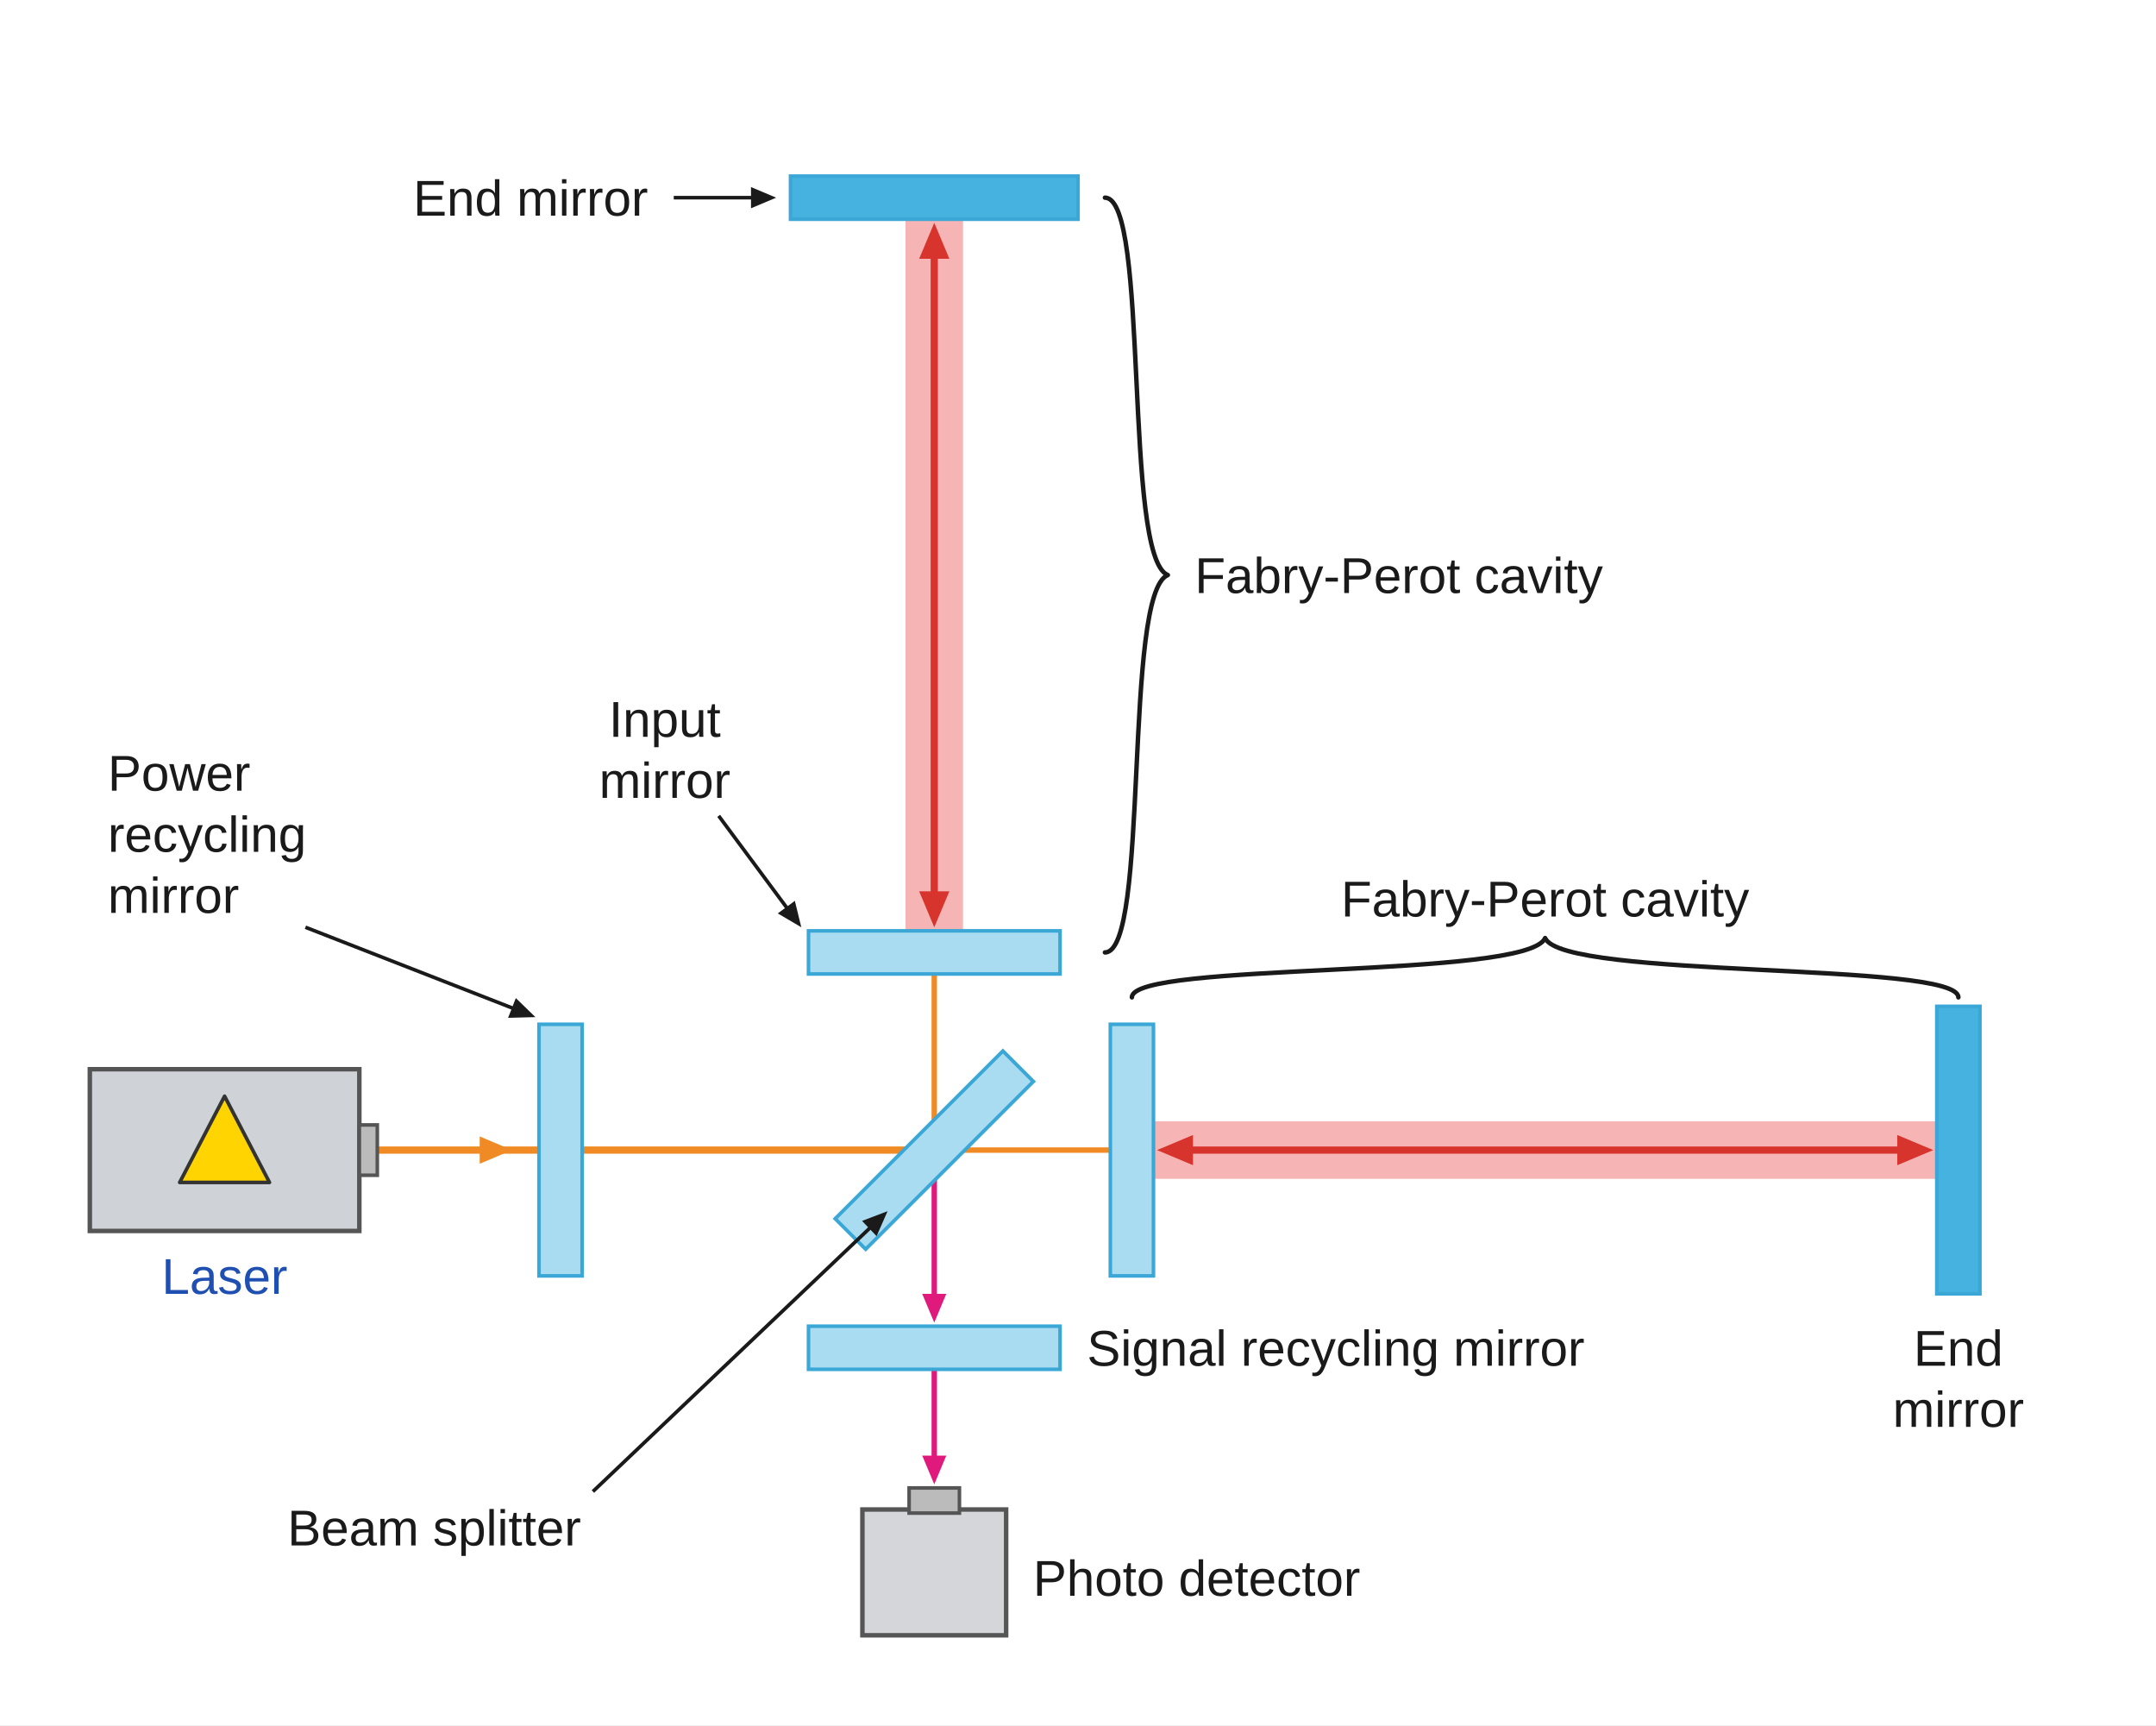
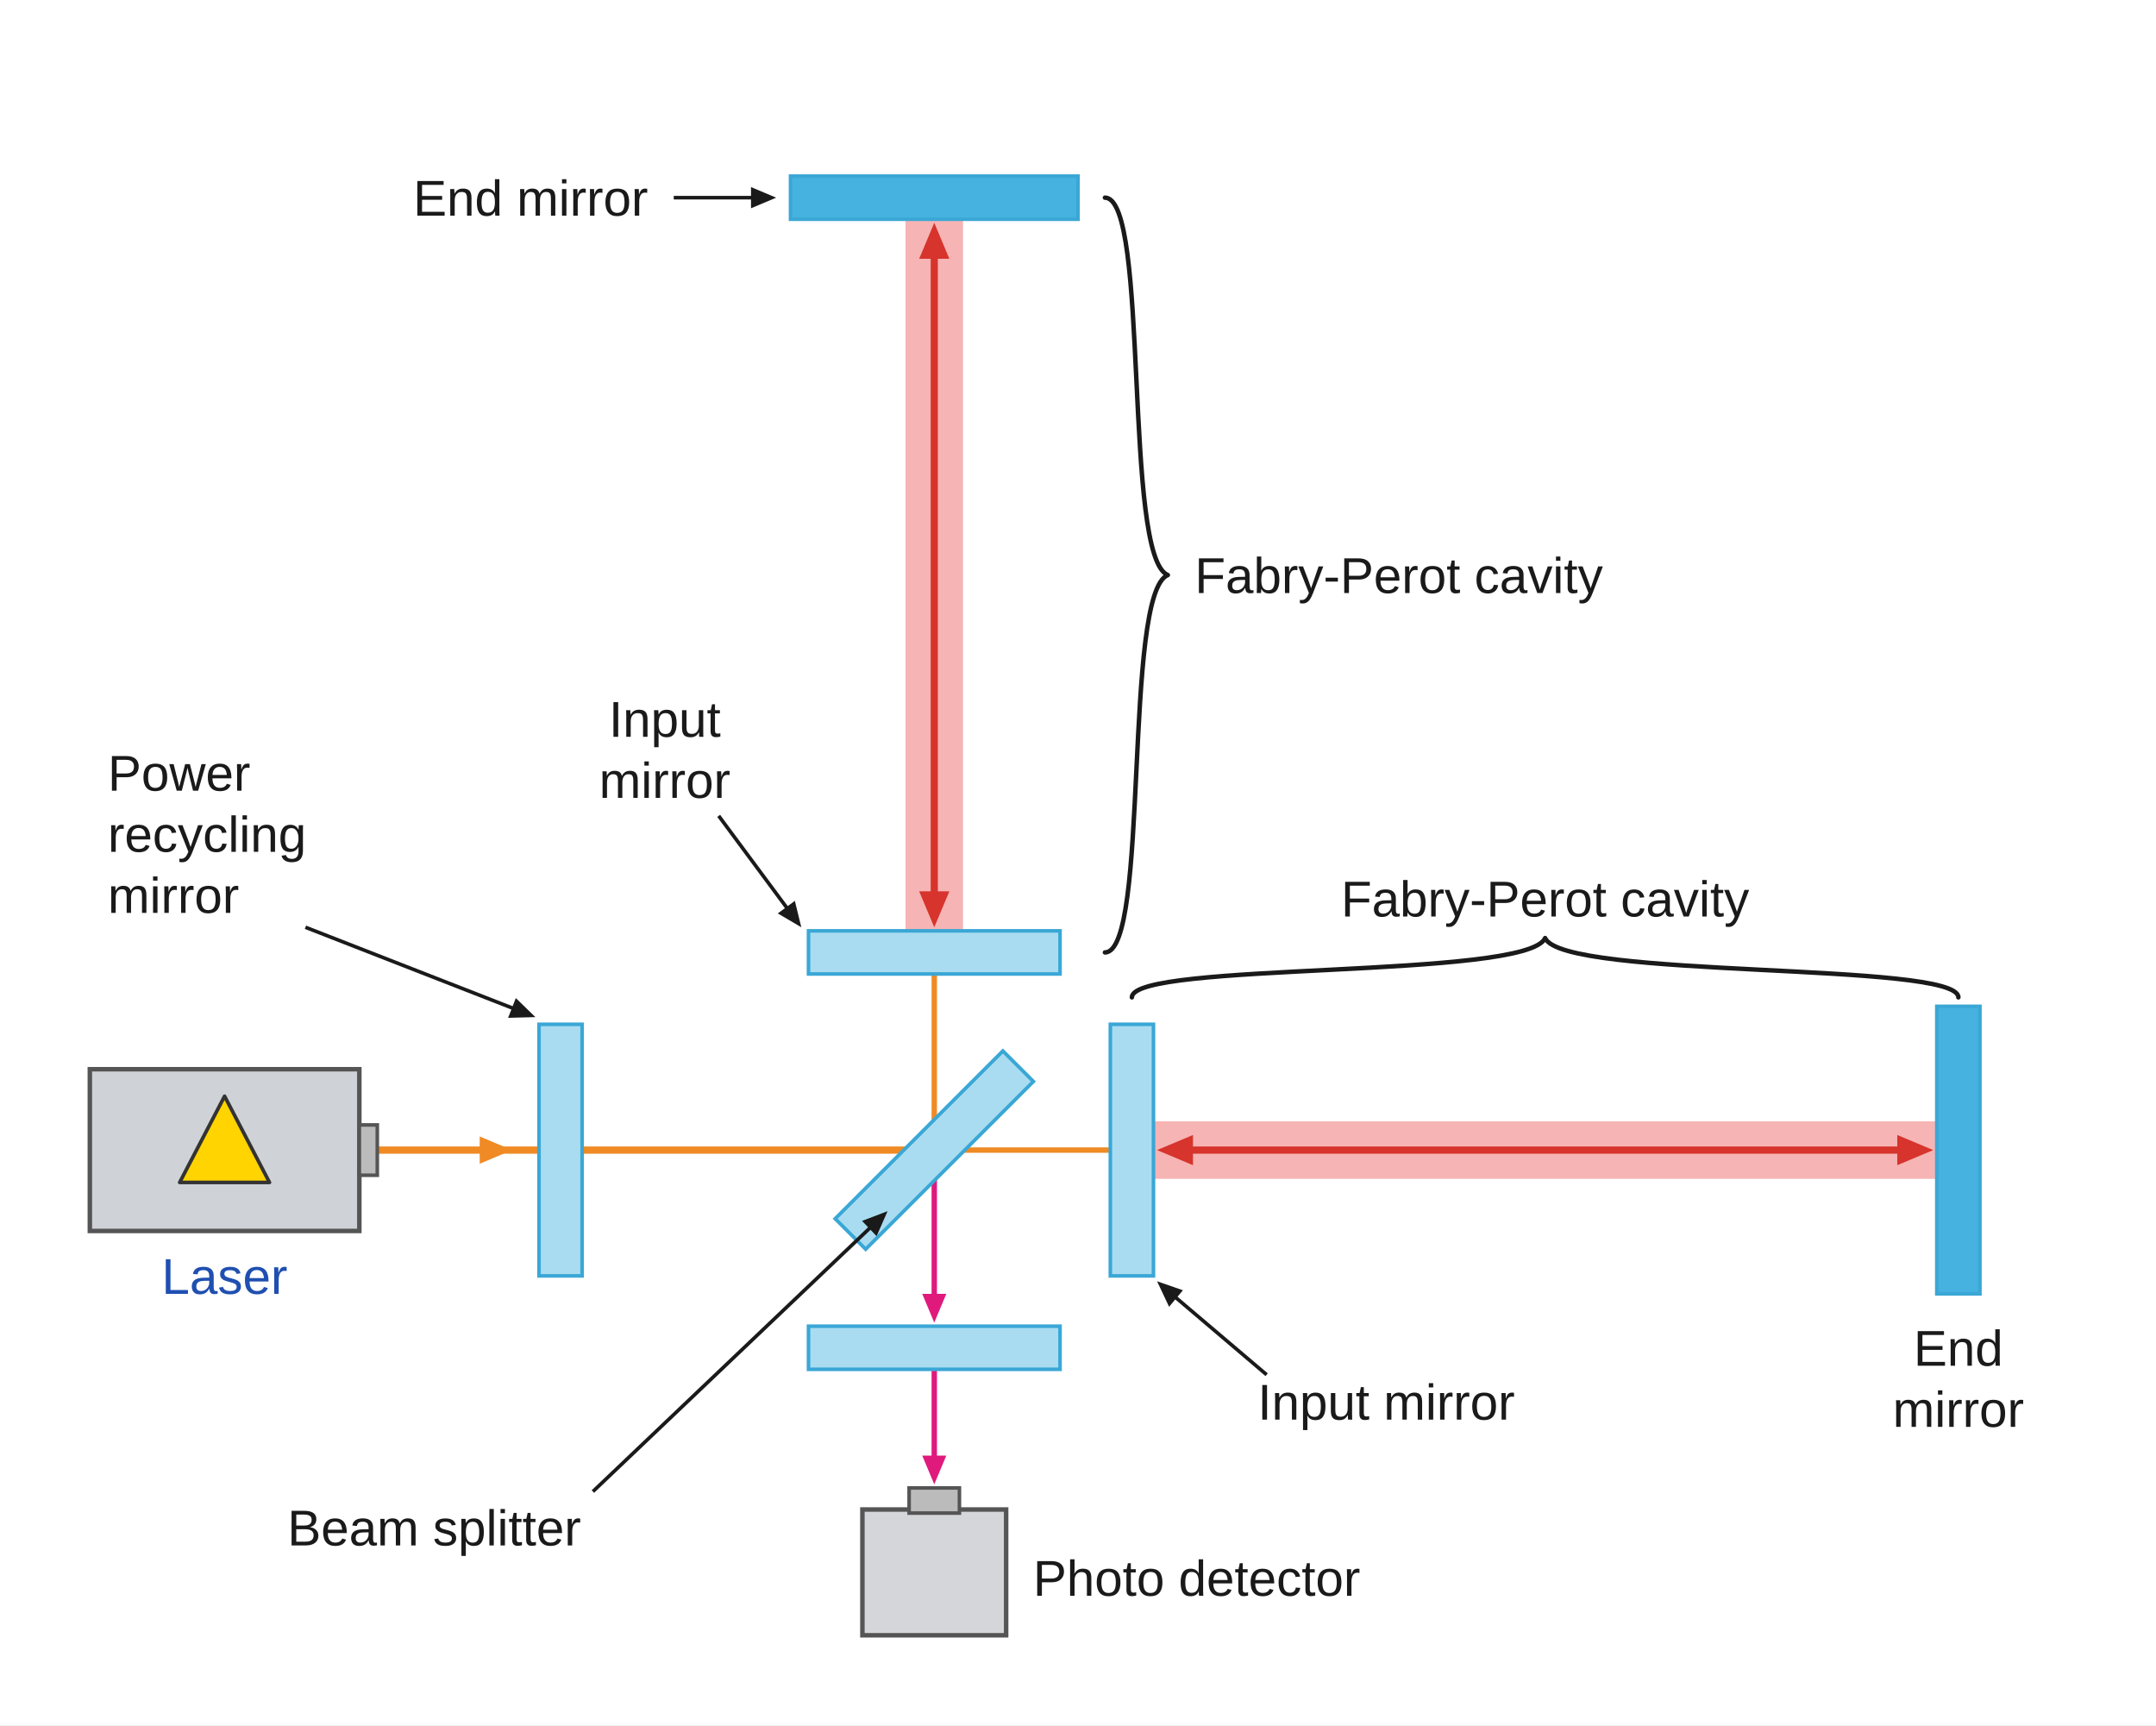
<svg xmlns="http://www.w3.org/2000/svg" viewBox="0 0 1200 960" font-family="Arial, Helvetica, sans-serif">
  <rect width="1200" height="960" fill="#ffffff" />
  <rect x="504.0" y="122.0" width="32.0" height="398.0" rx="0" stroke="none" stroke-width="0" fill="#f6b4b4" />
  <line x1="520.0" y1="500.0" x2="520.0" y2="140.0" stroke="#d6342c" stroke-width="4" stroke-linecap="butt" />
  <path d="M520.0 124.0 L528.4 144.0 L511.6 144.0 Z" fill="#d6342c" />
  <path d="M520.0 516.0 L511.6 496.0 L528.4 496.0 Z" fill="#d6342c" />
  <rect x="642.0" y="624.0" width="438.0" height="32.0" rx="0" stroke="none" stroke-width="0" fill="#f6b4b4" />
  <line x1="660.0" y1="640.0" x2="1060.0" y2="640.0" stroke="#d6342c" stroke-width="4" stroke-linecap="butt" />
  <path d="M1076.0 640.0 L1056.0 648.4 L1056.0 631.6 Z" fill="#d6342c" />
  <path d="M644.0 640.0 L664.0 631.6 L664.0 648.4 Z" fill="#d6342c" />
  <line x1="520.0" y1="542.0" x2="520.0" y2="640.0" stroke="#f08a24" stroke-width="3" stroke-linecap="round" />
  <line x1="520.0" y1="640.0" x2="618.0" y2="640.0" stroke="#f08a24" stroke-width="3" stroke-linecap="round" />
  <line x1="210.0" y1="640.0" x2="520.0" y2="640.0" stroke="#f08a24" stroke-width="4" stroke-linecap="round" />
  <path d="M285.0 640.0 L267.0 647.6 L267.0 632.4 Z" fill="#f08a24" />
  <line x1="520.0" y1="650.0" x2="520.0" y2="723.2" stroke="#e0197d" stroke-width="3" stroke-linecap="butt" />
  <path d="M520.0 736.0 L513.3 720.0 L526.7 720.0 Z" fill="#e0197d" />
  <line x1="520.0" y1="762.0" x2="520.0" y2="813.2" stroke="#e0197d" stroke-width="3" stroke-linecap="butt" />
  <path d="M520.0 826.0 L513.3 810.0 L526.7 810.0 Z" fill="#e0197d" />
  <rect x="440.0" y="98.0" width="160.0" height="24.0" rx="0" stroke="#3aa7d6" stroke-width="2" fill="#45b2e0" />
  <rect x="450.0" y="518.0" width="140.0" height="24.0" rx="0" stroke="#3aa7d6" stroke-width="2" fill="#a9dcf0" />
  <rect x="618.0" y="570.0" width="24.0" height="140.0" rx="0" stroke="#3aa7d6" stroke-width="2" fill="#a9dcf0" />
  <rect x="1078.0" y="560.0" width="24.0" height="160.0" rx="0" stroke="#3aa7d6" stroke-width="2" fill="#45b2e0" />
  <rect x="300.0" y="570.0" width="24.0" height="140.0" rx="0" stroke="#3aa7d6" stroke-width="2" fill="#a9dcf0" />
  <rect x="450.0" y="738.0" width="140.0" height="24.0" rx="0" stroke="#3aa7d6" stroke-width="2" fill="#a9dcf0" />
  <rect x="508" y="574" width="24" height="132" fill="#a9dcf0" stroke="#3aa7d6" stroke-width="2" transform="rotate(45 520 640)" />
  <rect x="50.0" y="595.0" width="150.0" height="90.0" rx="0" stroke="#555" stroke-width="2.5" fill="#cfd2d6" />
  <rect x="200.0" y="626.0" width="10.0" height="28.0" rx="0" stroke="#555" stroke-width="2" fill="#bbb" />
  <path d="M125.0 610.0 L150.0 658.0 L100.0 658.0 Z" stroke="#333" stroke-width="2" fill="#ffd400" stroke-linejoin="round" stroke-linecap="round" />
  <rect x="480.0" y="840.0" width="80.0" height="70.0" rx="0" stroke="#555" stroke-width="2.5" fill="#d4d6d9" />
  <rect x="506.0" y="828.0" width="28.0" height="14.0" rx="0" stroke="#555" stroke-width="2" fill="#bbb" />
  <path d="M615 110 C640 110 625 310.0 650 320.0 C625 330.0 640 530 615 530" stroke="#1a1a1a" stroke-width="2.5" fill="none" stroke-linejoin="round" stroke-linecap="round" />
  <text x="665.0" y="330.0" font-size="28" fill="#1a1a1a" text-anchor="start" font-weight="400">Fabry-Perot cavity</text>
  <path d="M630 555 C630 535 850.0 545 860.0 522 C870.0 545 1090 535 1090 555" stroke="#1a1a1a" stroke-width="2.5" fill="none" stroke-linejoin="round" stroke-linecap="round" />
  <text x="860.0" y="510.0" font-size="28" fill="#1a1a1a" text-anchor="middle" font-weight="400">Fabry-Perot cavity</text>
  <text x="230.0" y="120.0" font-size="28" fill="#1a1a1a" text-anchor="start" font-weight="400">End mirror</text>
  <line x1="375.0" y1="110.0" x2="420.8" y2="110.0" stroke="#1a1a1a" stroke-width="2" stroke-linecap="butt" />
  <path d="M432.0 110.0 L418.0 115.9 L418.0 104.1 Z" fill="#1a1a1a" />
  <text x="1090.0" y="760.0" font-size="28" fill="#1a1a1a" text-anchor="middle" font-weight="400">End</text>
  <text x="1090.0" y="794.0" font-size="28" fill="#1a1a1a" text-anchor="middle" font-weight="400">mirror</text>
  <text x="370.0" y="410.0" font-size="28" fill="#1a1a1a" text-anchor="middle" font-weight="400">Input</text>
  <text x="370.0" y="444.0" font-size="28" fill="#1a1a1a" text-anchor="middle" font-weight="400">mirror</text>
  <line x1="400.0" y1="454.0" x2="439.3" y2="507.0" stroke="#1a1a1a" stroke-width="2" stroke-linecap="butt" />
  <path d="M446.0 516.0 L432.9 508.3 L442.4 501.3 Z" fill="#1a1a1a" />
  <text x="60.0" y="440.0" font-size="28" fill="#1a1a1a" text-anchor="start" font-weight="400">Power</text>
  <text x="60.0" y="474.0" font-size="28" fill="#1a1a1a" text-anchor="start" font-weight="400">recycling</text>
  <text x="60.0" y="508.0" font-size="28" fill="#1a1a1a" text-anchor="start" font-weight="400">mirror</text>
  <line x1="170.0" y1="516.0" x2="287.6" y2="561.9" stroke="#1a1a1a" stroke-width="2" stroke-linecap="butt" />
  <path d="M298.0 566.0 L282.8 566.4 L287.1 555.4 Z" fill="#1a1a1a" />
  <text x="125.0" y="720.0" font-size="28" fill="#1f4fb0" text-anchor="middle" font-weight="400">Laser</text>
  <text x="160.0" y="860.0" font-size="28" fill="#1a1a1a" text-anchor="start" font-weight="400">Beam splitter</text>
  <line x1="330.0" y1="830.0" x2="485.9" y2="681.7" stroke="#1a1a1a" stroke-width="2" stroke-linecap="butt" />
  <path d="M494.0 674.0 L487.9 687.9 L479.8 679.4 Z" fill="#1a1a1a" />
-   <text x="605.0" y="760.0" font-size="28" fill="#1a1a1a" text-anchor="start" font-weight="400">Signal recycling mirror</text>
+   <text x="700.0" y="790.0" font-size="28" fill="#1a1a1a" text-anchor="start" font-weight="400">Input mirror</text>
+   <line x1="705.0" y1="765.0" x2="652.0" y2="720.0" stroke="#1a1a1a" stroke-width="2" stroke-linecap="butt" />
+   <path d="M644.0 713.0 L658.4 718.0 L650.7 727.2 Z" fill="#1a1a1a" />
  <text x="575.0" y="888.0" font-size="28" fill="#1a1a1a" text-anchor="start" font-weight="400">Photo detector</text>
</svg>
